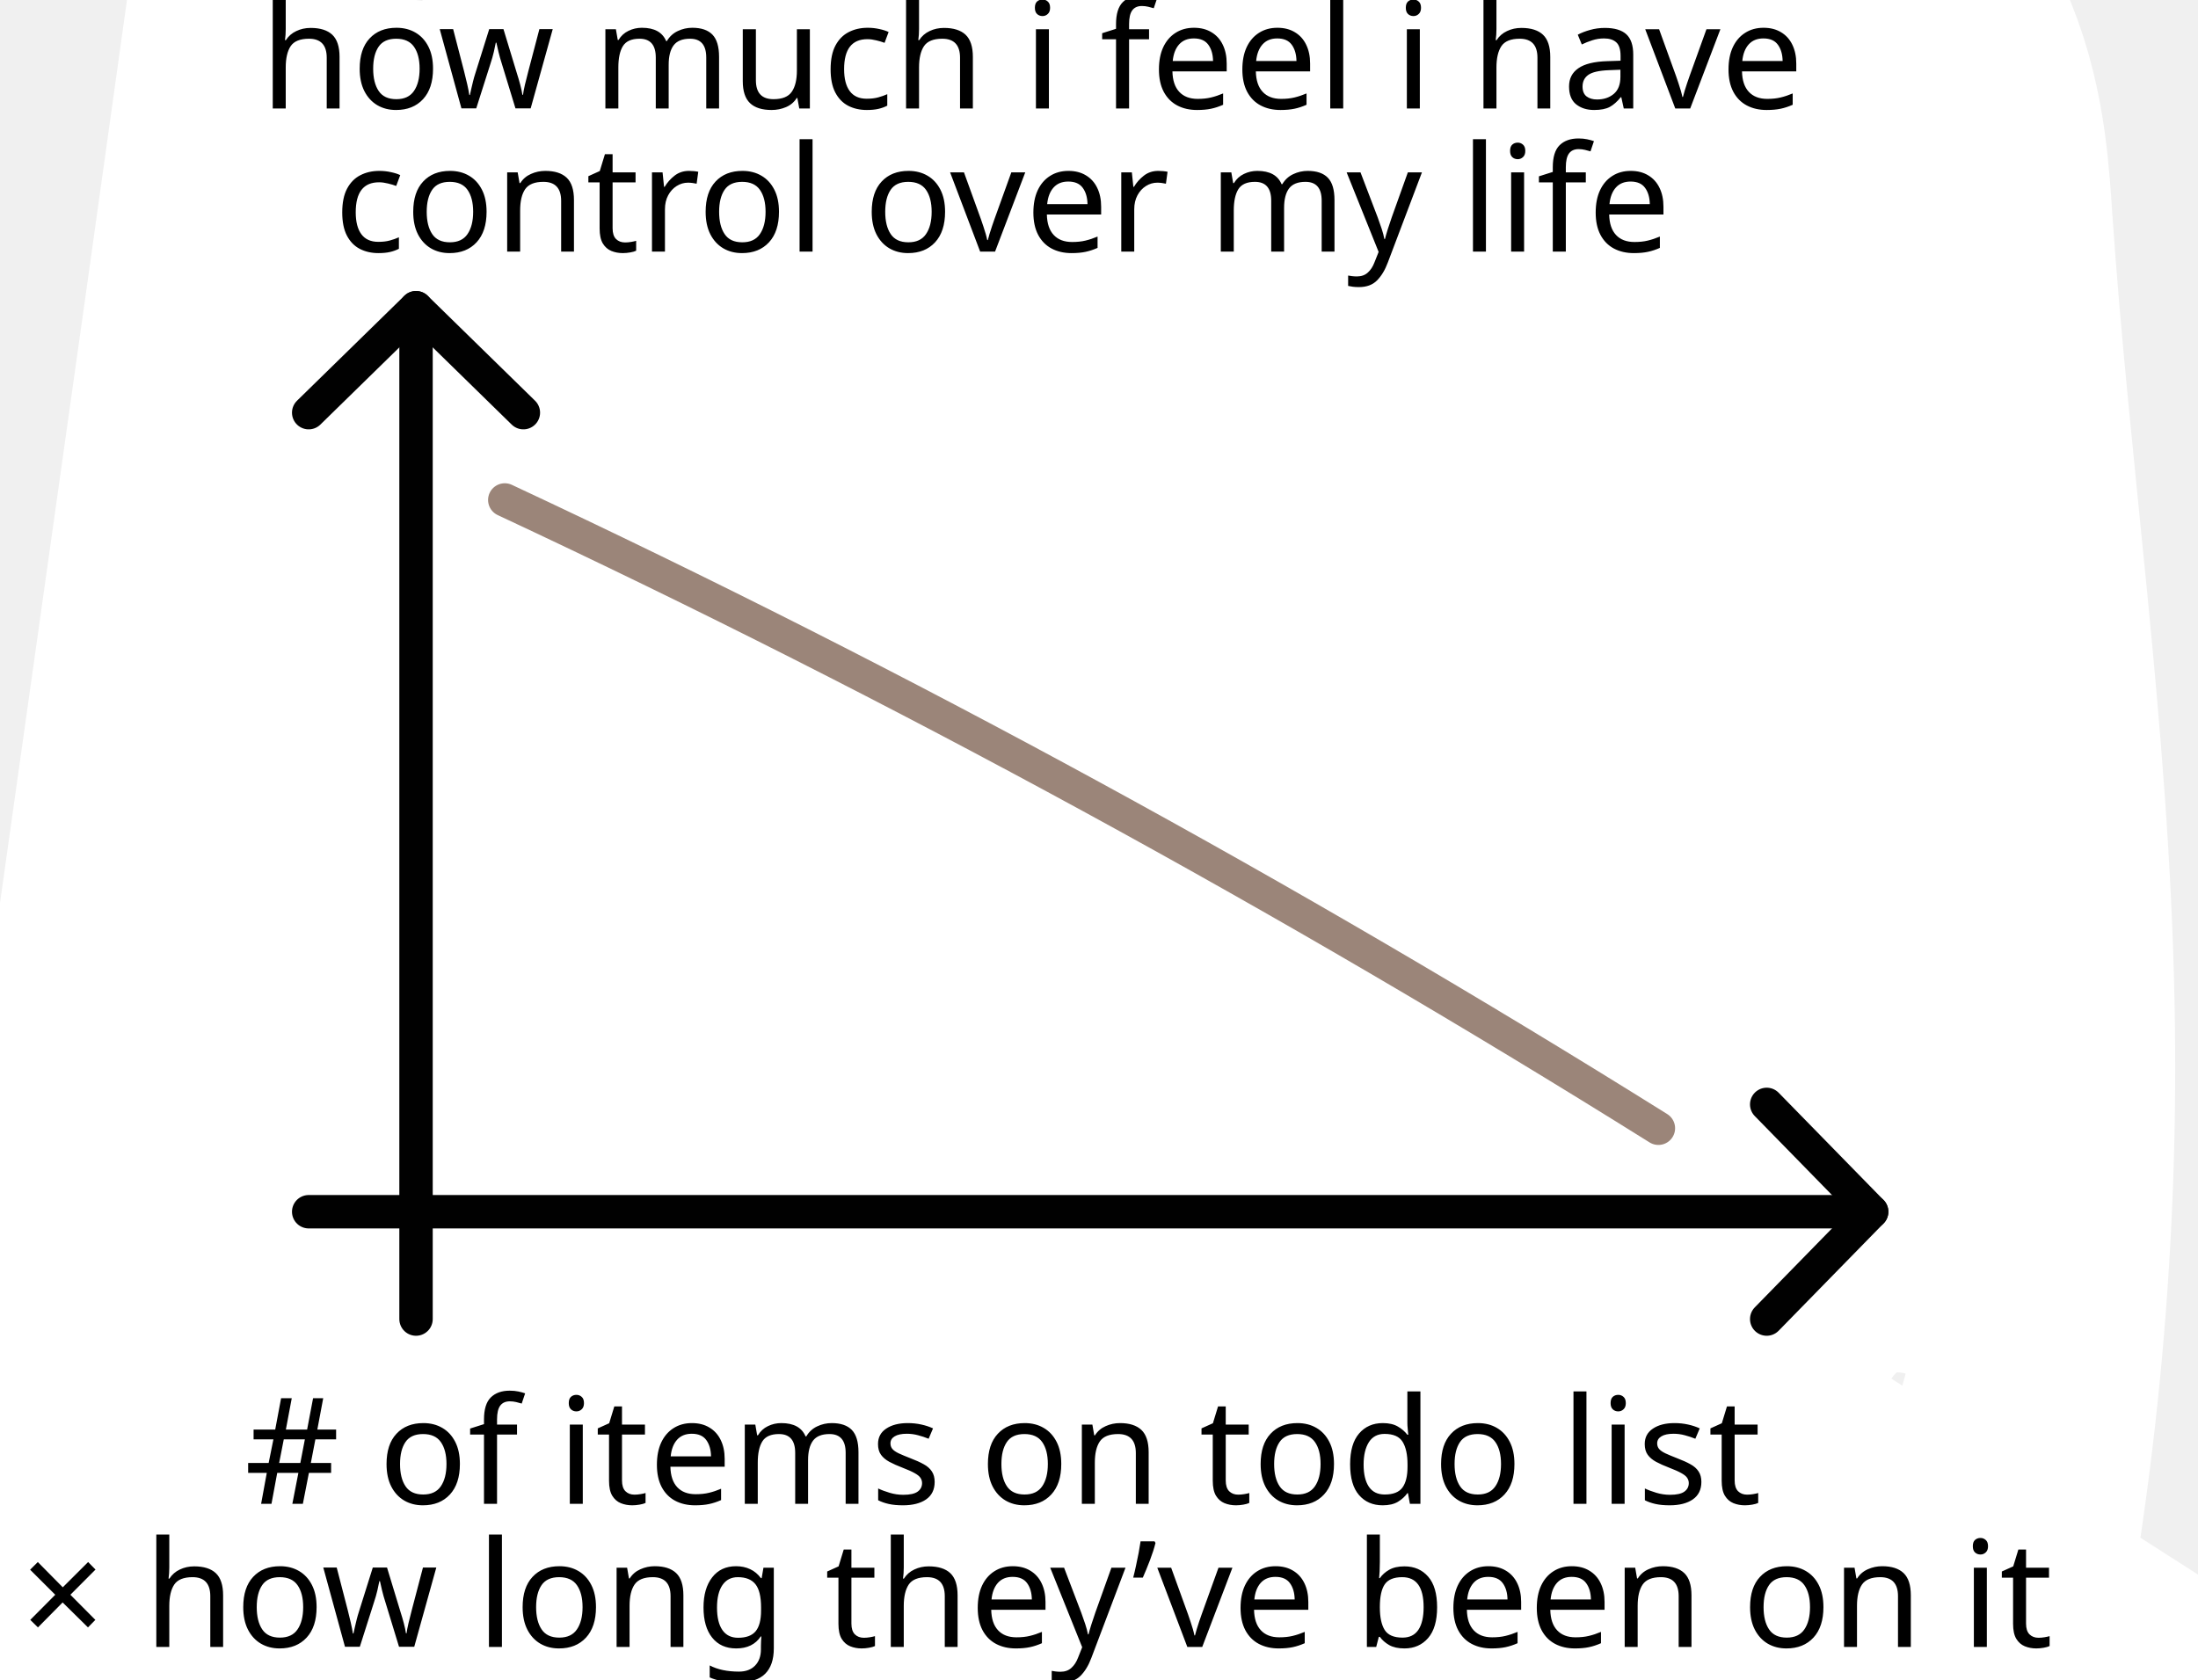
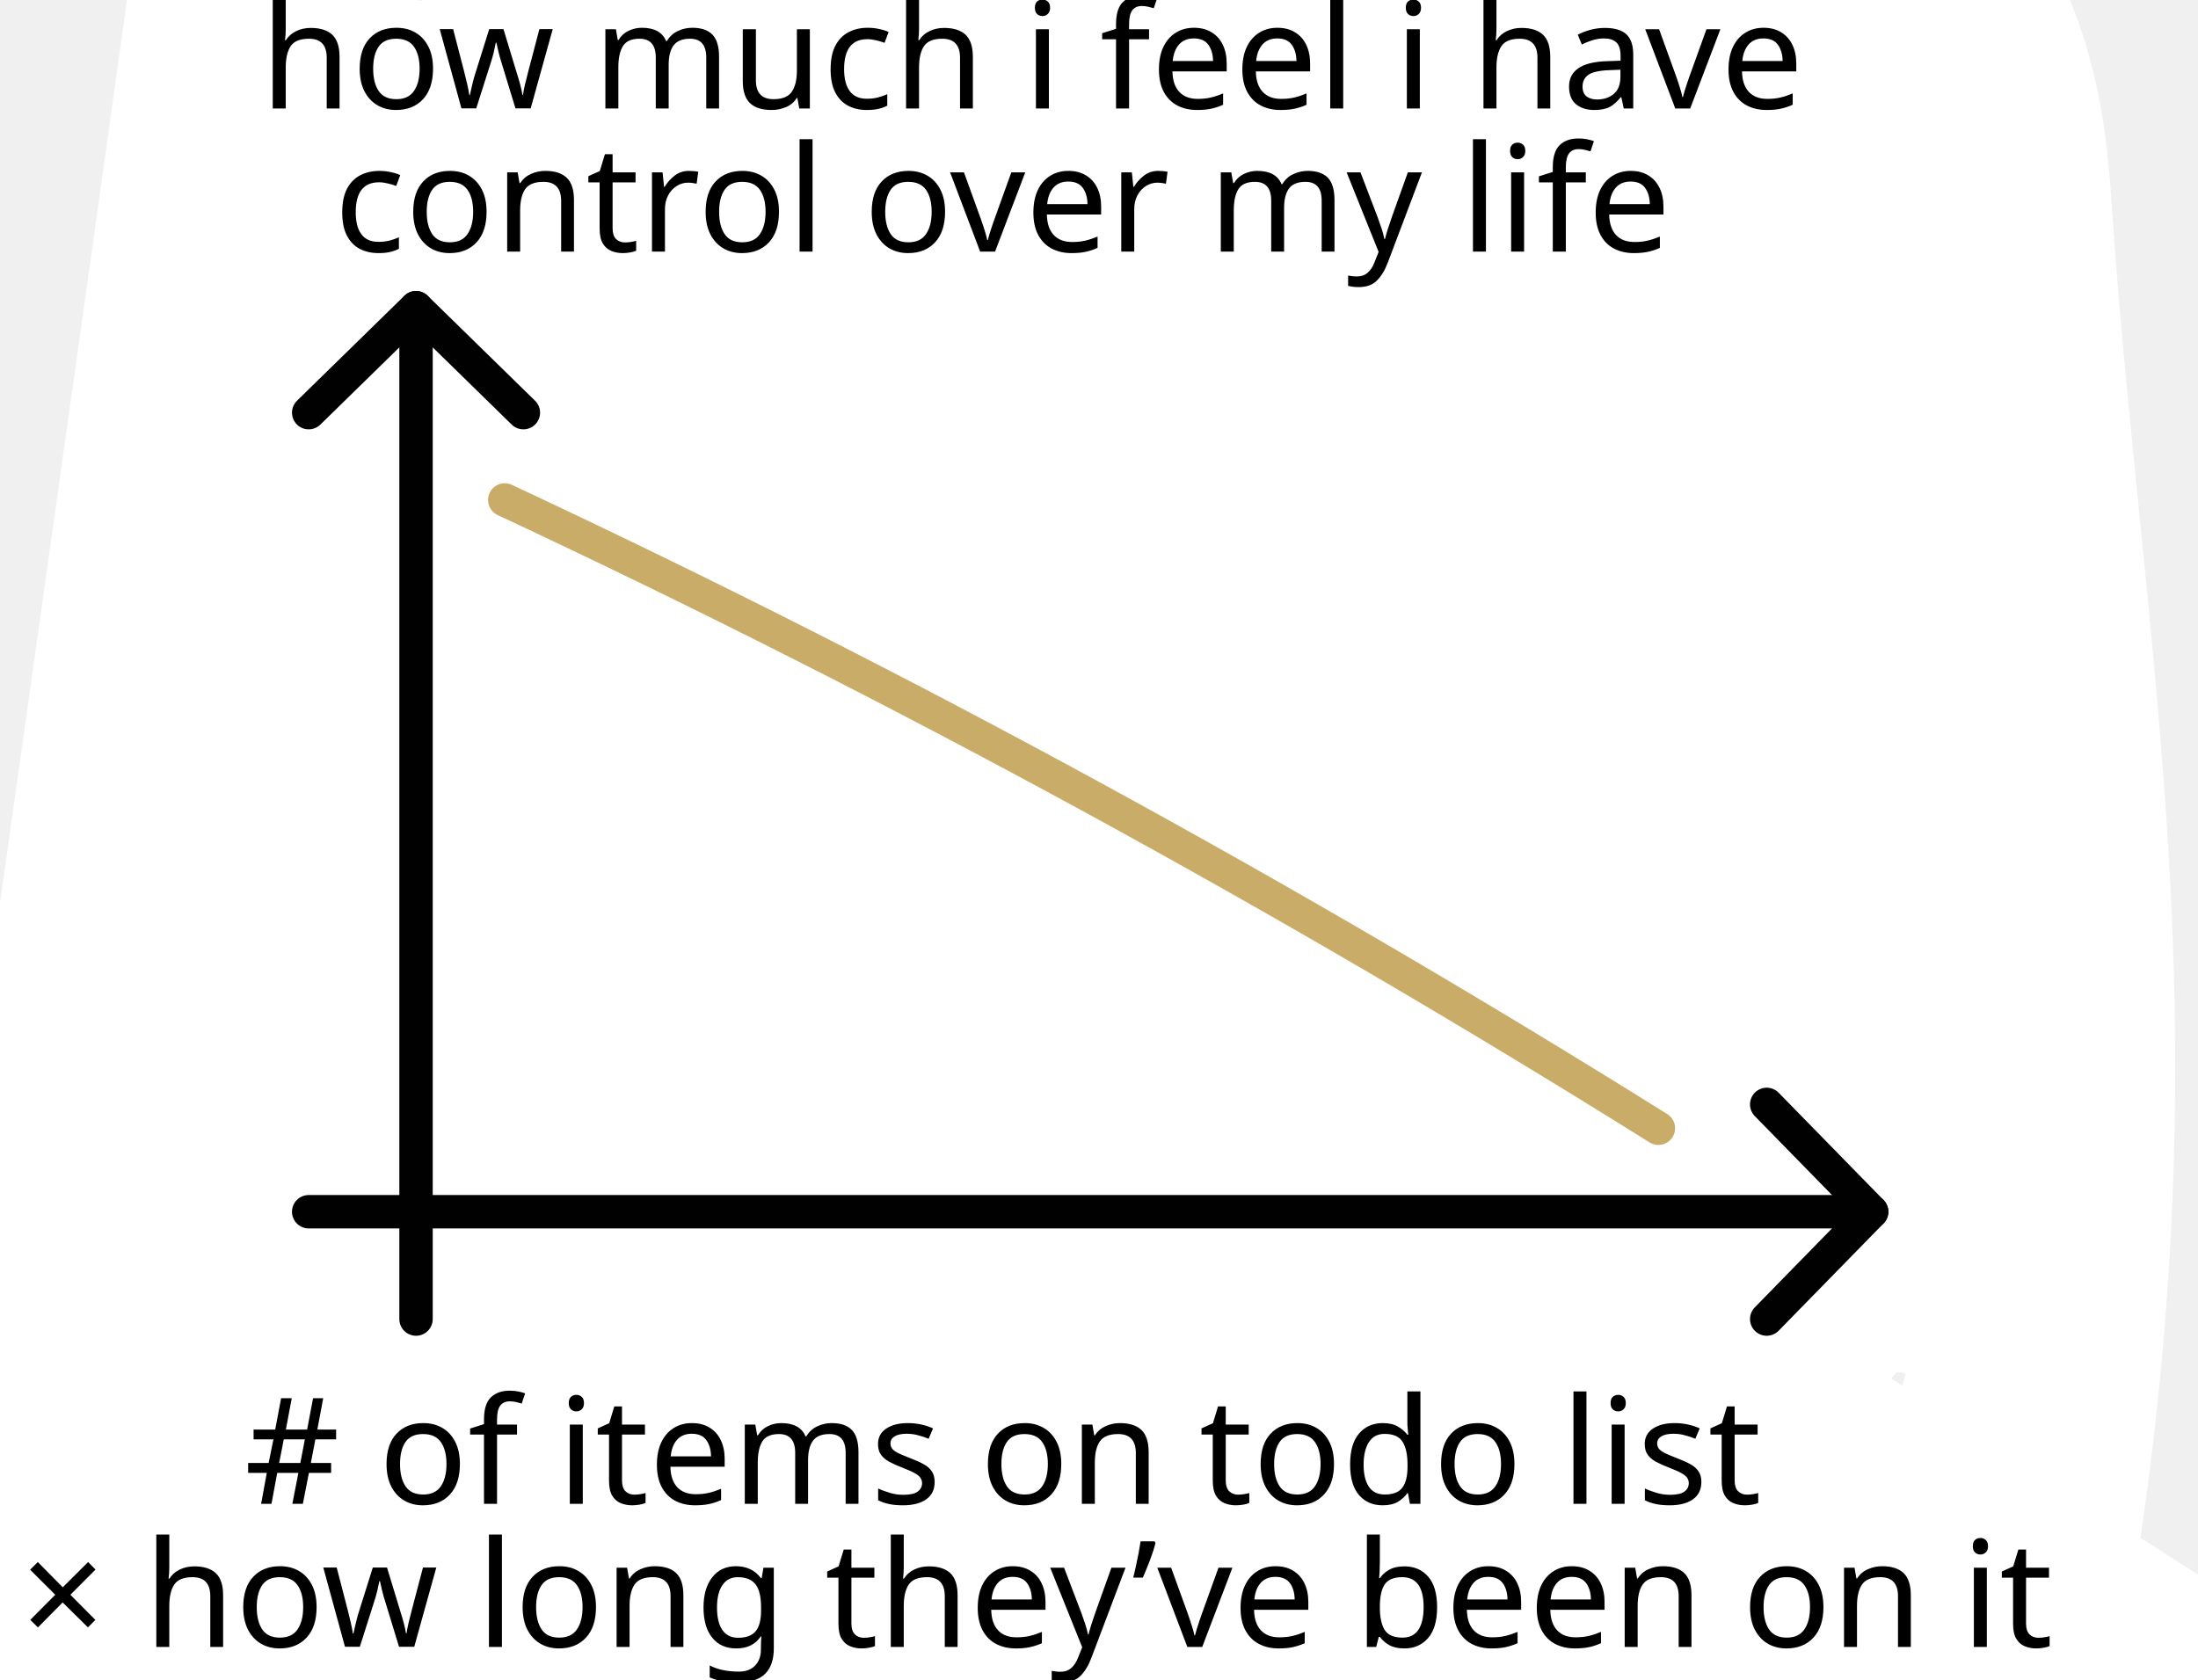
<svg xmlns="http://www.w3.org/2000/svg" version="1.1" id="Layer_1" x="0px" y="0px" viewBox="0 0 460.7 352" enable-background="new 0 0 460.7 352" xml:space="preserve">
  <path fill="none" stroke="#FFFFFF" stroke-width="120" stroke-linejoin="bevel" stroke-miterlimit="10" d="M87.2,0  C75,87.7,61.4,182.9,49.2,270.6c-3.2,22.7-6,47.2,4.9,67.3c25.1-59.6,41.3-123,47.7-187.3c2.9-29.2,4-59.4,15.9-86.3  s37.7-50.2,67.1-48.5c13.3,110.1-60,214.8-56.8,325.6c11.7,7.1,27.8-0.1,35.2-11.7c7.3-11.6,8.3-25.9,9.4-39.6  c6.8-86,26.6-171,58.4-251.2c3.5-8.9,7.3-18,13.7-25.1s15.8-12.3,25.3-11c7.6,112.5,1.4,225.9-18.6,336.8  c10.4,12.3,31.7,8.5,42.6-3.5c10.8-12,14-28.8,16.7-44.7c16.2-95.2,32.4-190.3,48.5-285.5c8.8,1.4,15.8,8.8,19.2,17  c3.4,8.3,3.9,17.4,4.5,26.3c3.7,54.2,11.9,108.1,12.9,162.4c0.9,45-3.2,90.1-12.2,134.2c23.4,6.4,50.3-4,63.4-24.5" />
  <g>
    <line fill="none" stroke="#010101" stroke-width="7" stroke-linecap="round" stroke-linejoin="round" stroke-miterlimit="10" x1="87.2" y1="64.5" x2="87.2" y2="276.5" />
    <line fill="none" stroke="#010101" stroke-width="7" stroke-linecap="round" stroke-linejoin="round" stroke-miterlimit="10" x1="64.7" y1="254" x2="392.3" y2="254" />
    <polyline fill="none" stroke="#010101" stroke-width="7" stroke-linecap="round" stroke-linejoin="round" stroke-miterlimit="10" points="   64.7,86.5 87.2,64.5 109.7,86.5  " />
    <polyline fill="none" stroke="#010101" stroke-width="7" stroke-linecap="round" stroke-linejoin="round" stroke-miterlimit="10" points="   370.3,231.5 392.3,254 370.3,276.5  " />
  </g>
  <text transform="matrix(1 0 0 1 51.23 315.2282)">
    <tspan x="0" y="0" font-family="'PermanentMarker'" font-size="31"># of items on todo list</tspan>
    <tspan x="-46.9" y="30" font-family="'PermanentMarker'" font-size="31">× how long they’ve been on it</tspan>
  </text>
  <text transform="matrix(1 0 0 1 54.5293 22.7432)">
    <tspan x="0" y="0" font-family="'PermanentMarker'" font-size="31">how much i feel i have</tspan>
    <tspan x="15.5" y="30" font-family="'PermanentMarker'" font-size="31">control over my life</tspan>
  </text>
-   <path fill="none" stroke="#9B8579" stroke-width="7" stroke-linecap="round" stroke-linejoin="round" stroke-miterlimit="10" d="  M105.8,104.8c83.2,38.9,163.9,83,241.8,131.7" />
+   <path fill="none" stroke="#C9AC68" stroke-width="7" stroke-linecap="round" stroke-linejoin="round" stroke-miterlimit="10" d="  M105.8,104.8c83.2,38.9,163.9,83,241.8,131.7" />
</svg>
